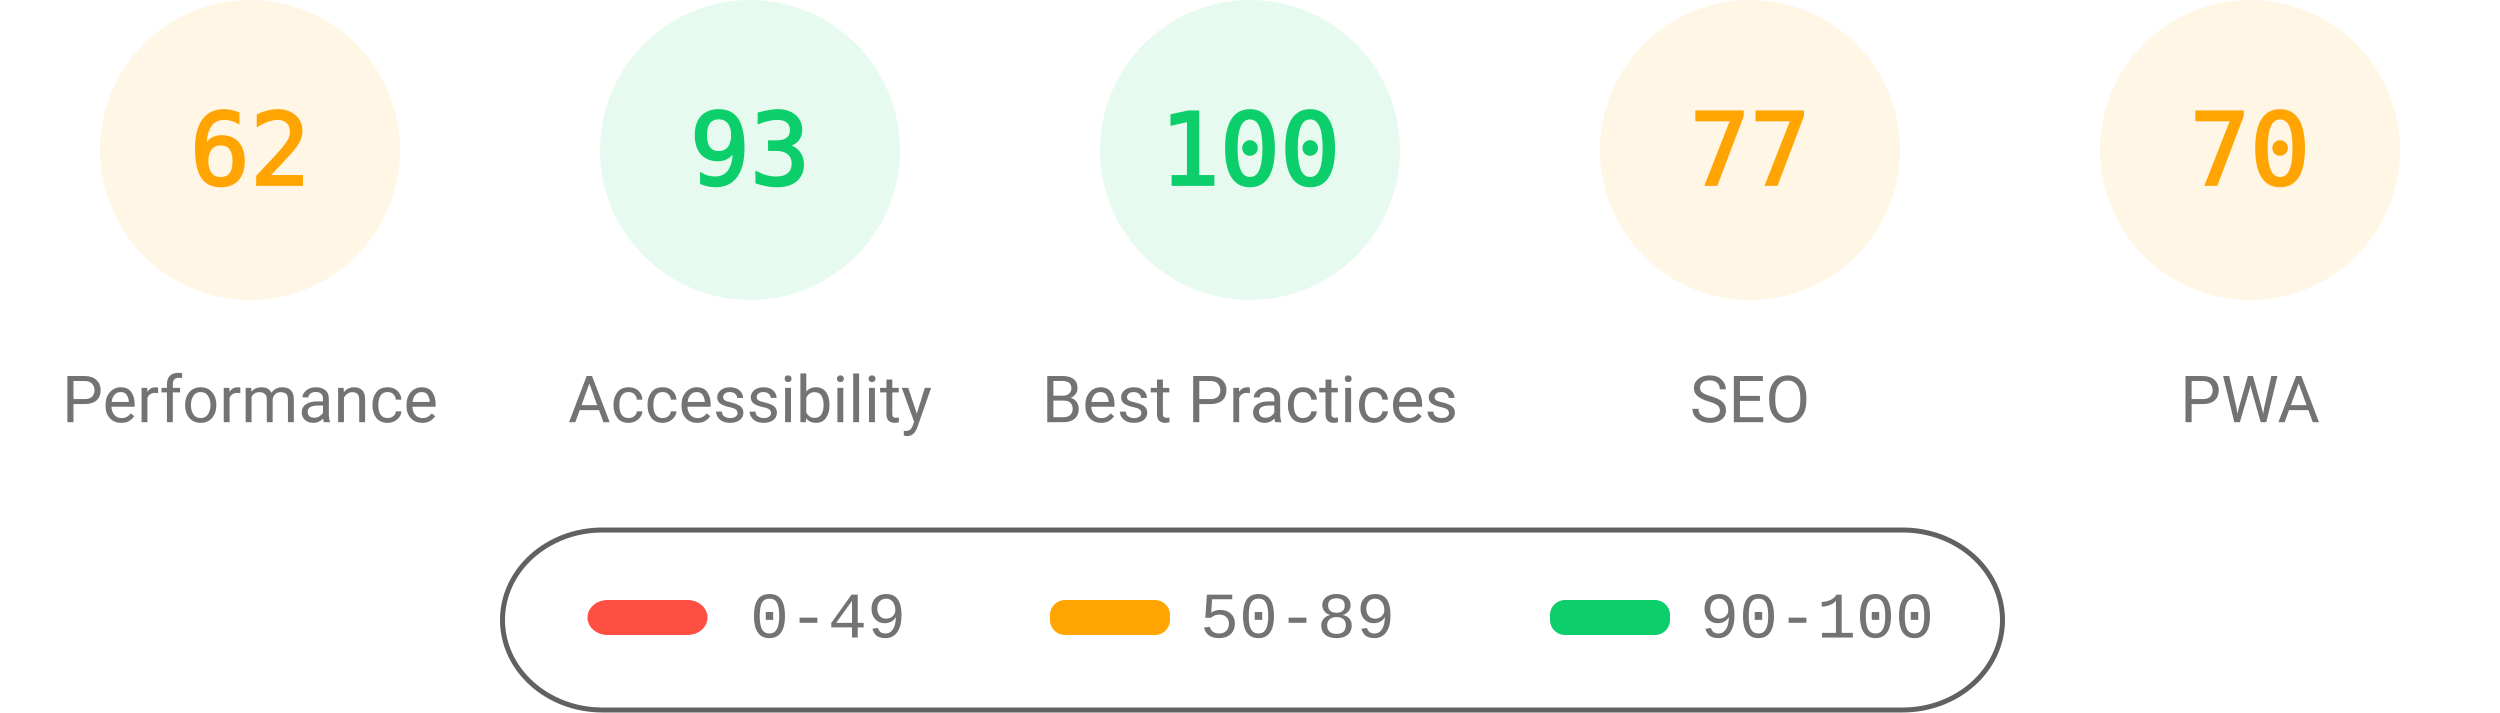
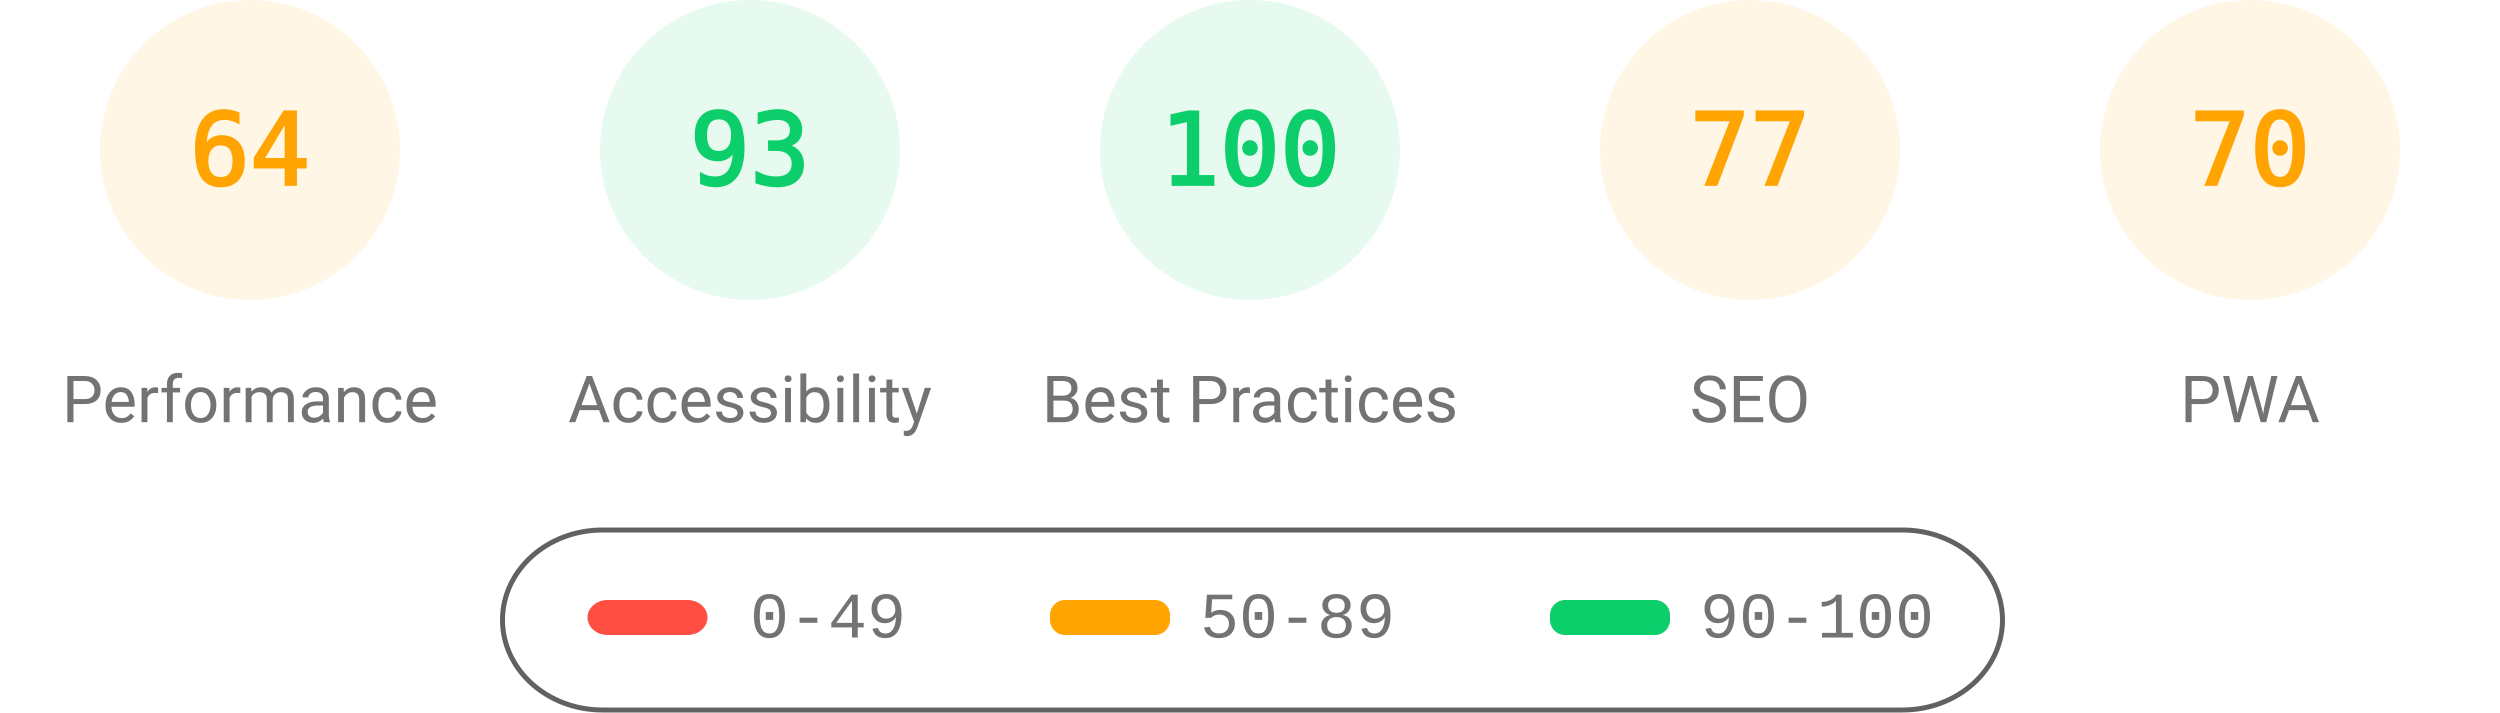
<svg xmlns="http://www.w3.org/2000/svg" fill="none" width="1000" height="285">
  <style>.gauge-base{opacity:.1}.gauge-arc{fill:none;animation-delay:250ms;stroke-linecap:round;transform:rotate(-90deg);transform-origin:100px 60px;animation:load-gauge 1s ease forwards}.guage-text{font-size:40px;font-family:monospace;text-align:center}.guage-red{color:#ff4e42;fill:#ff4e42;stroke:#ff4e42}.guage-orange{color:#ffa400;fill:#ffa400;stroke:#ffa400}.guage-green{color:#0cce6b;fill:#0cce6b;stroke:#0cce6b}.guage-undefined{color:#5c5c5c;fill:#5c5c5c;stroke:#5c5c5c}.guage-title{color:#737373;fill:#737373;stroke:none;font-size:26px;line-height:26px;font-family:Roboto,Halvetica,Arial,sans-serif}@keyframes load-gauge{from{stroke-dasharray:0 352.858}}</style>
  <svg class="guage-div guage-perf guage-orange" viewBox="0 0 200 200" width="200" height="200">
    <circle class="gauge-base" r="56" cx="100" cy="60" stroke-width="8" />
-     <circle class="gauge-arc guage-arc-1" r="56" cx="100" cy="60" stroke-width="8" style="stroke-dasharray:218.152,351.858" />
-     <text class="guage-text" x="100" y="60" alignment-baseline="central" dominant-baseline="central" text-anchor="middle">62</text>
+     <circle class="gauge-arc guage-arc-1" r="56" cx="100" cy="60" stroke-width="8" style="stroke-dasharray:225.189,351.858" />
+     <text class="guage-text" x="100" y="60" alignment-baseline="central" dominant-baseline="central" text-anchor="middle">64</text>
    <text class="guage-title" x="100" y="160" alignment-baseline="central" dominant-baseline="central" text-anchor="middle">Performance</text>
  </svg>
  <svg class="guage-div guage-acc guage-green" viewBox="0 0 200 200" width="200" height="200" x="200">
    <circle class="gauge-base" r="56" cx="100" cy="60" stroke-width="8" />
    <circle class="gauge-arc guage-arc-2" r="56" cx="100" cy="60" stroke-width="8" style="stroke-dasharray:327.228,351.858" />
    <text class="guage-text" x="100" y="60" alignment-baseline="central" dominant-baseline="central" text-anchor="middle">93</text>
    <text class="guage-title" x="100" y="160" alignment-baseline="central" dominant-baseline="central" text-anchor="middle">Accessibility</text>
  </svg>
  <svg class="guage-div guage-best guage-green" viewBox="0 0 200 200" width="200" height="200" x="400">
    <circle class="gauge-base" r="56" cx="100" cy="60" stroke-width="8" />
    <circle class="gauge-arc guage-arc-3" r="56" cx="100" cy="60" stroke-width="8" style="stroke-dasharray:351.858,351.858" />
    <text class="guage-text" x="100" y="60" alignment-baseline="central" dominant-baseline="central" text-anchor="middle">100</text>
    <text class="guage-title" x="100" y="160" alignment-baseline="central" dominant-baseline="central" text-anchor="middle">Best Practices</text>
  </svg>
  <svg class="guage-div guage-seo guage-orange" viewBox="0 0 200 200" width="200" height="200" x="600">
    <circle class="gauge-base" r="56" cx="100" cy="60" stroke-width="8" />
    <circle class="gauge-arc guage-arc-4" r="56" cx="100" cy="60" stroke-width="8" style="stroke-dasharray:270.931,351.858" />
    <text class="guage-text" x="100" y="60" alignment-baseline="central" dominant-baseline="central" text-anchor="middle">77</text>
    <text class="guage-title" x="100" y="160" alignment-baseline="central" dominant-baseline="central" text-anchor="middle">SEO</text>
  </svg>
  <svg class="guage-div guage-pwa guage-orange" viewBox="0 0 200 200" width="200" height="200" x="800">
    <circle class="gauge-base" r="56" cx="100" cy="60" stroke-width="8" />
    <circle class="gauge-arc guage-arc-4" r="56" cx="100" cy="60" stroke-width="8" style="stroke-dasharray:246.301,351.858" />
    <text class="guage-text" x="100" y="60" alignment-baseline="central" dominant-baseline="central" text-anchor="middle">70</text>
    <text class="guage-title" x="100" y="160" alignment-baseline="central" dominant-baseline="central" text-anchor="middle">PWA</text>
  </svg>
  <svg width="604" height="76" x="200" y="210">
    <path fill="none" id="canvas_background" d="M-1-1h604v80H-1z" />
    <rect fill-opacity="0" stroke="#616161" stroke-width="2" rx="40" id="svg_2" height="72" width="600" y="2" x="1" fill="#000" />
    <rect stroke="#000" rx="8" id="svg_3" height="14" width="48" y="30" x="35" stroke-opacity="null" stroke-width="0" fill="#ff4e42" />
    <rect stroke="#000" rx="6" id="svg_4" height="14" width="48" y="30" x="220" stroke-opacity="null" stroke-width="0" fill="#ffa400" />
    <rect stroke="#000" rx="6" id="svg_5" height="14" width="48" y="30" x="420" stroke-opacity="null" stroke-width="0" fill="#0cce6b" />
    <text xml:space="preserve" text-anchor="start" font-family="'Courier New', Courier, monospace" font-size="26" id="svg_6" y="45" x="100" stroke-opacity="null" stroke-width="0" stroke="#000" fill="#737373">0-49</text>
    <text xml:space="preserve" text-anchor="start" font-family="'Courier New', Courier, monospace" font-size="26" id="svg_7" y="45" x="280" stroke-opacity="null" stroke-width="0" stroke="#000" fill="#737373">50-89</text>
    <text xml:space="preserve" text-anchor="start" font-family="'Courier New', Courier, monospace" font-size="26" id="svg_8" y="45" x="480" stroke-opacity="null" stroke-width="0" stroke="#000" fill="#737373">90-100</text>
  </svg>
</svg>
